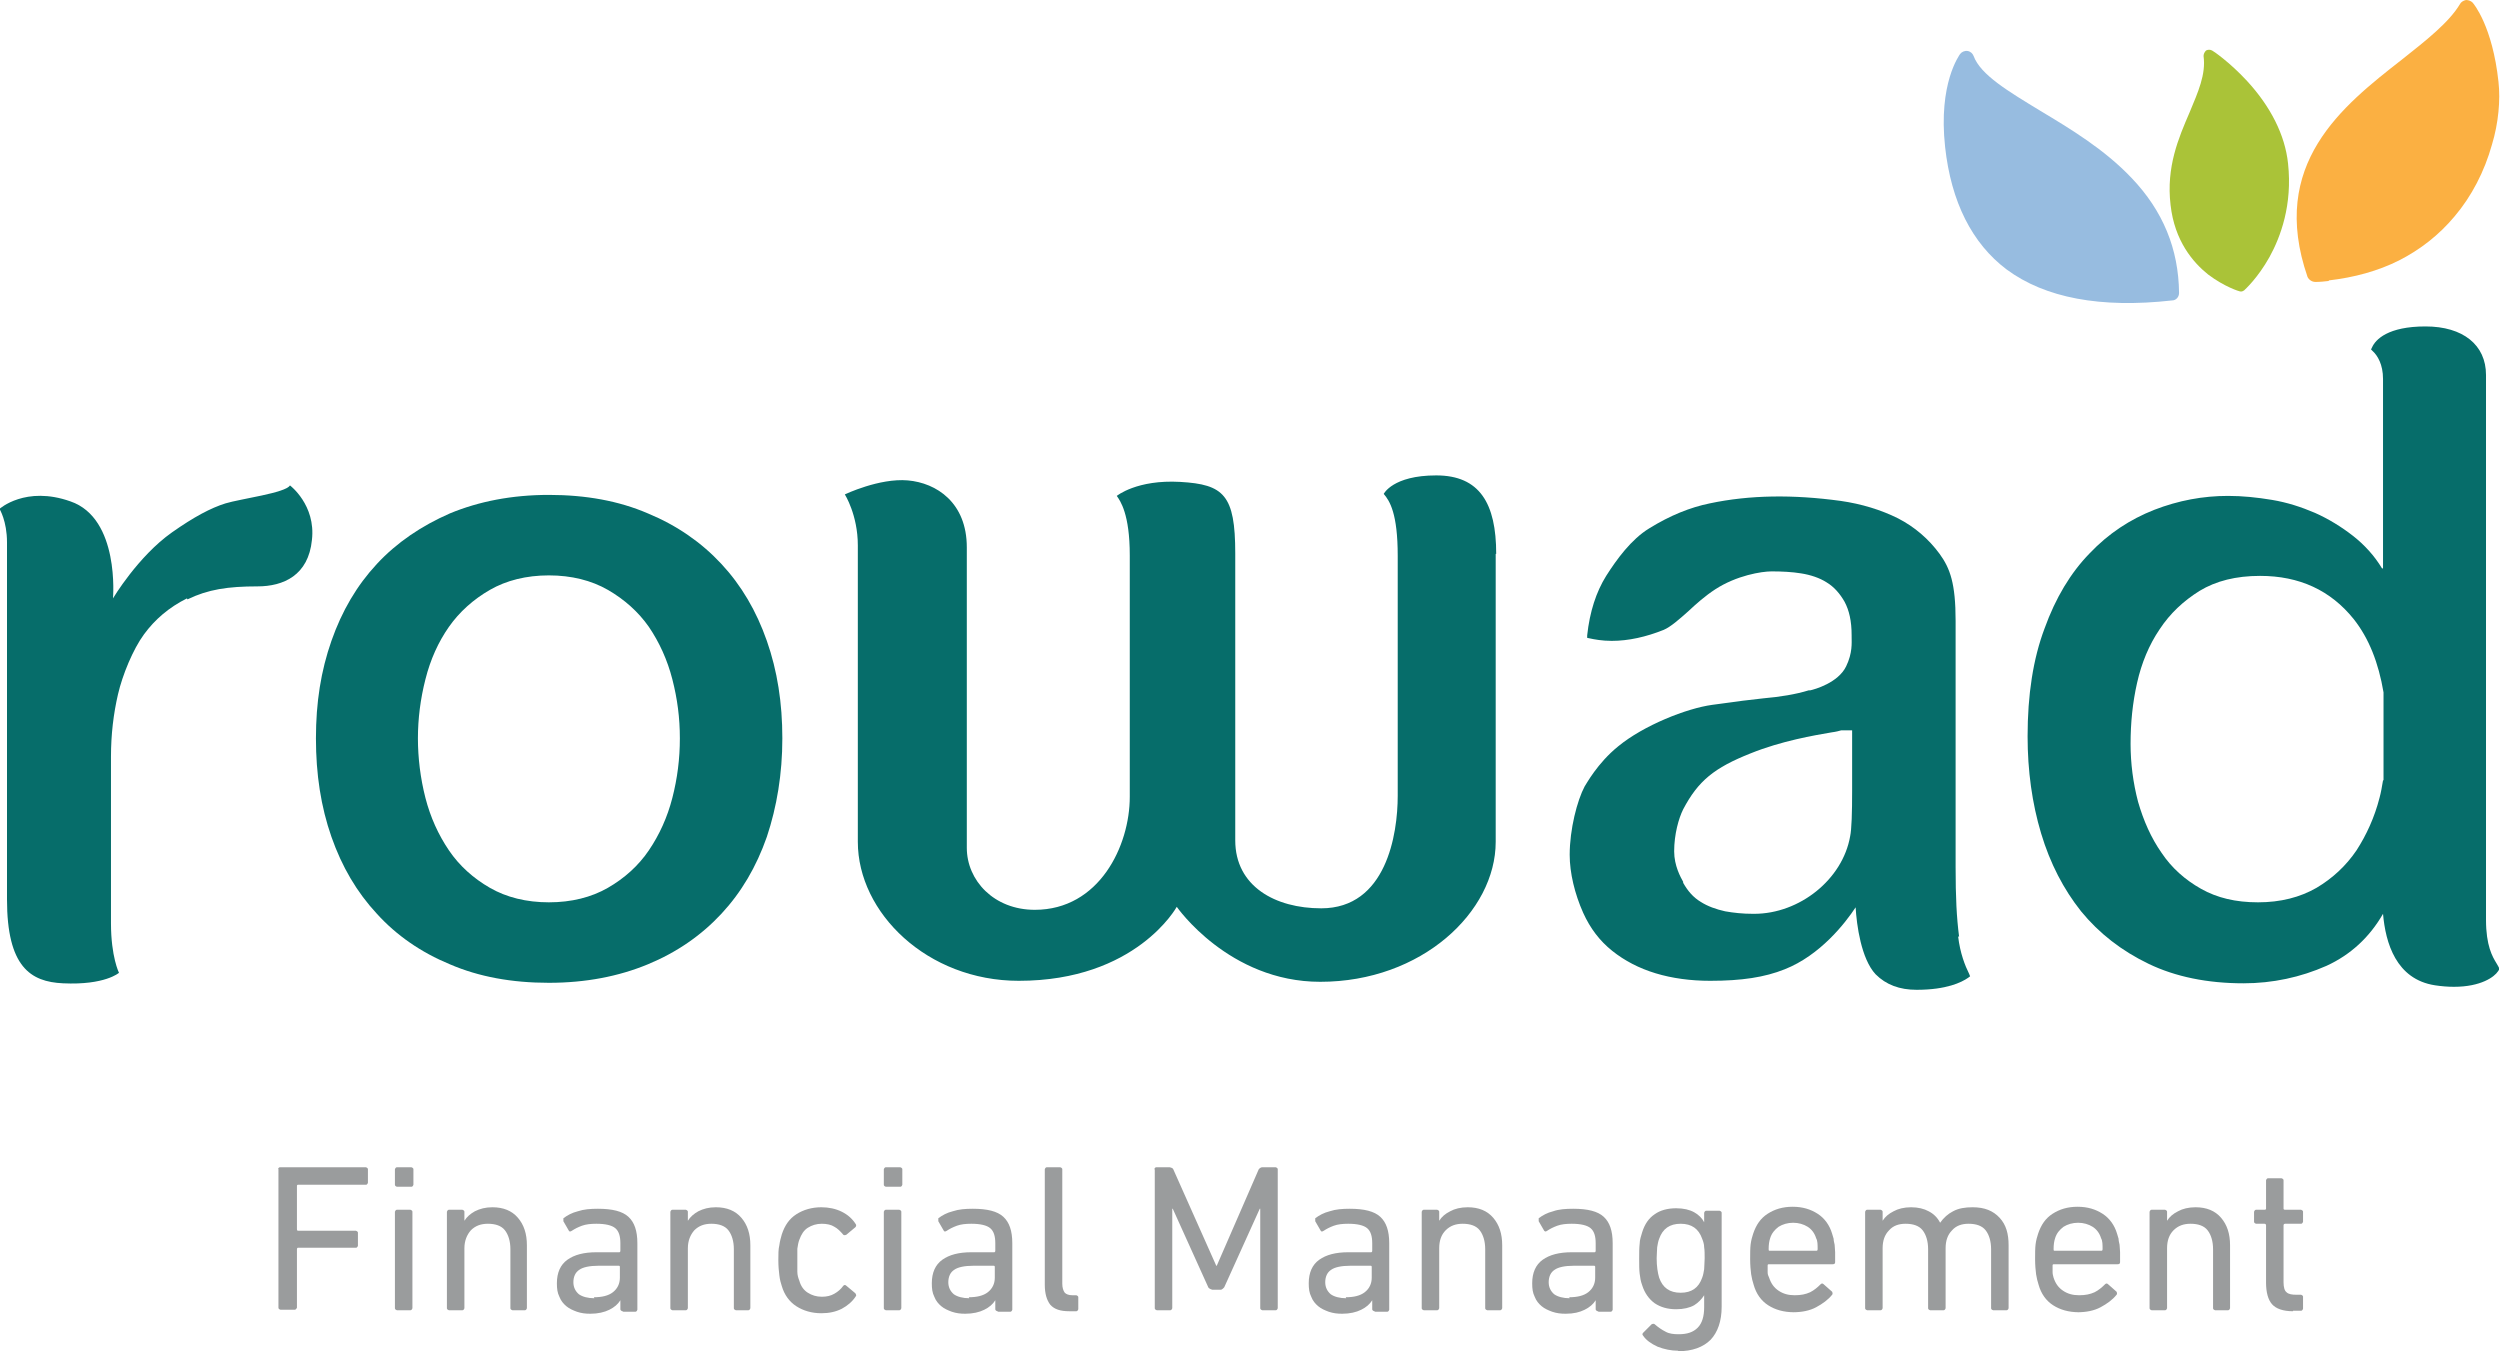
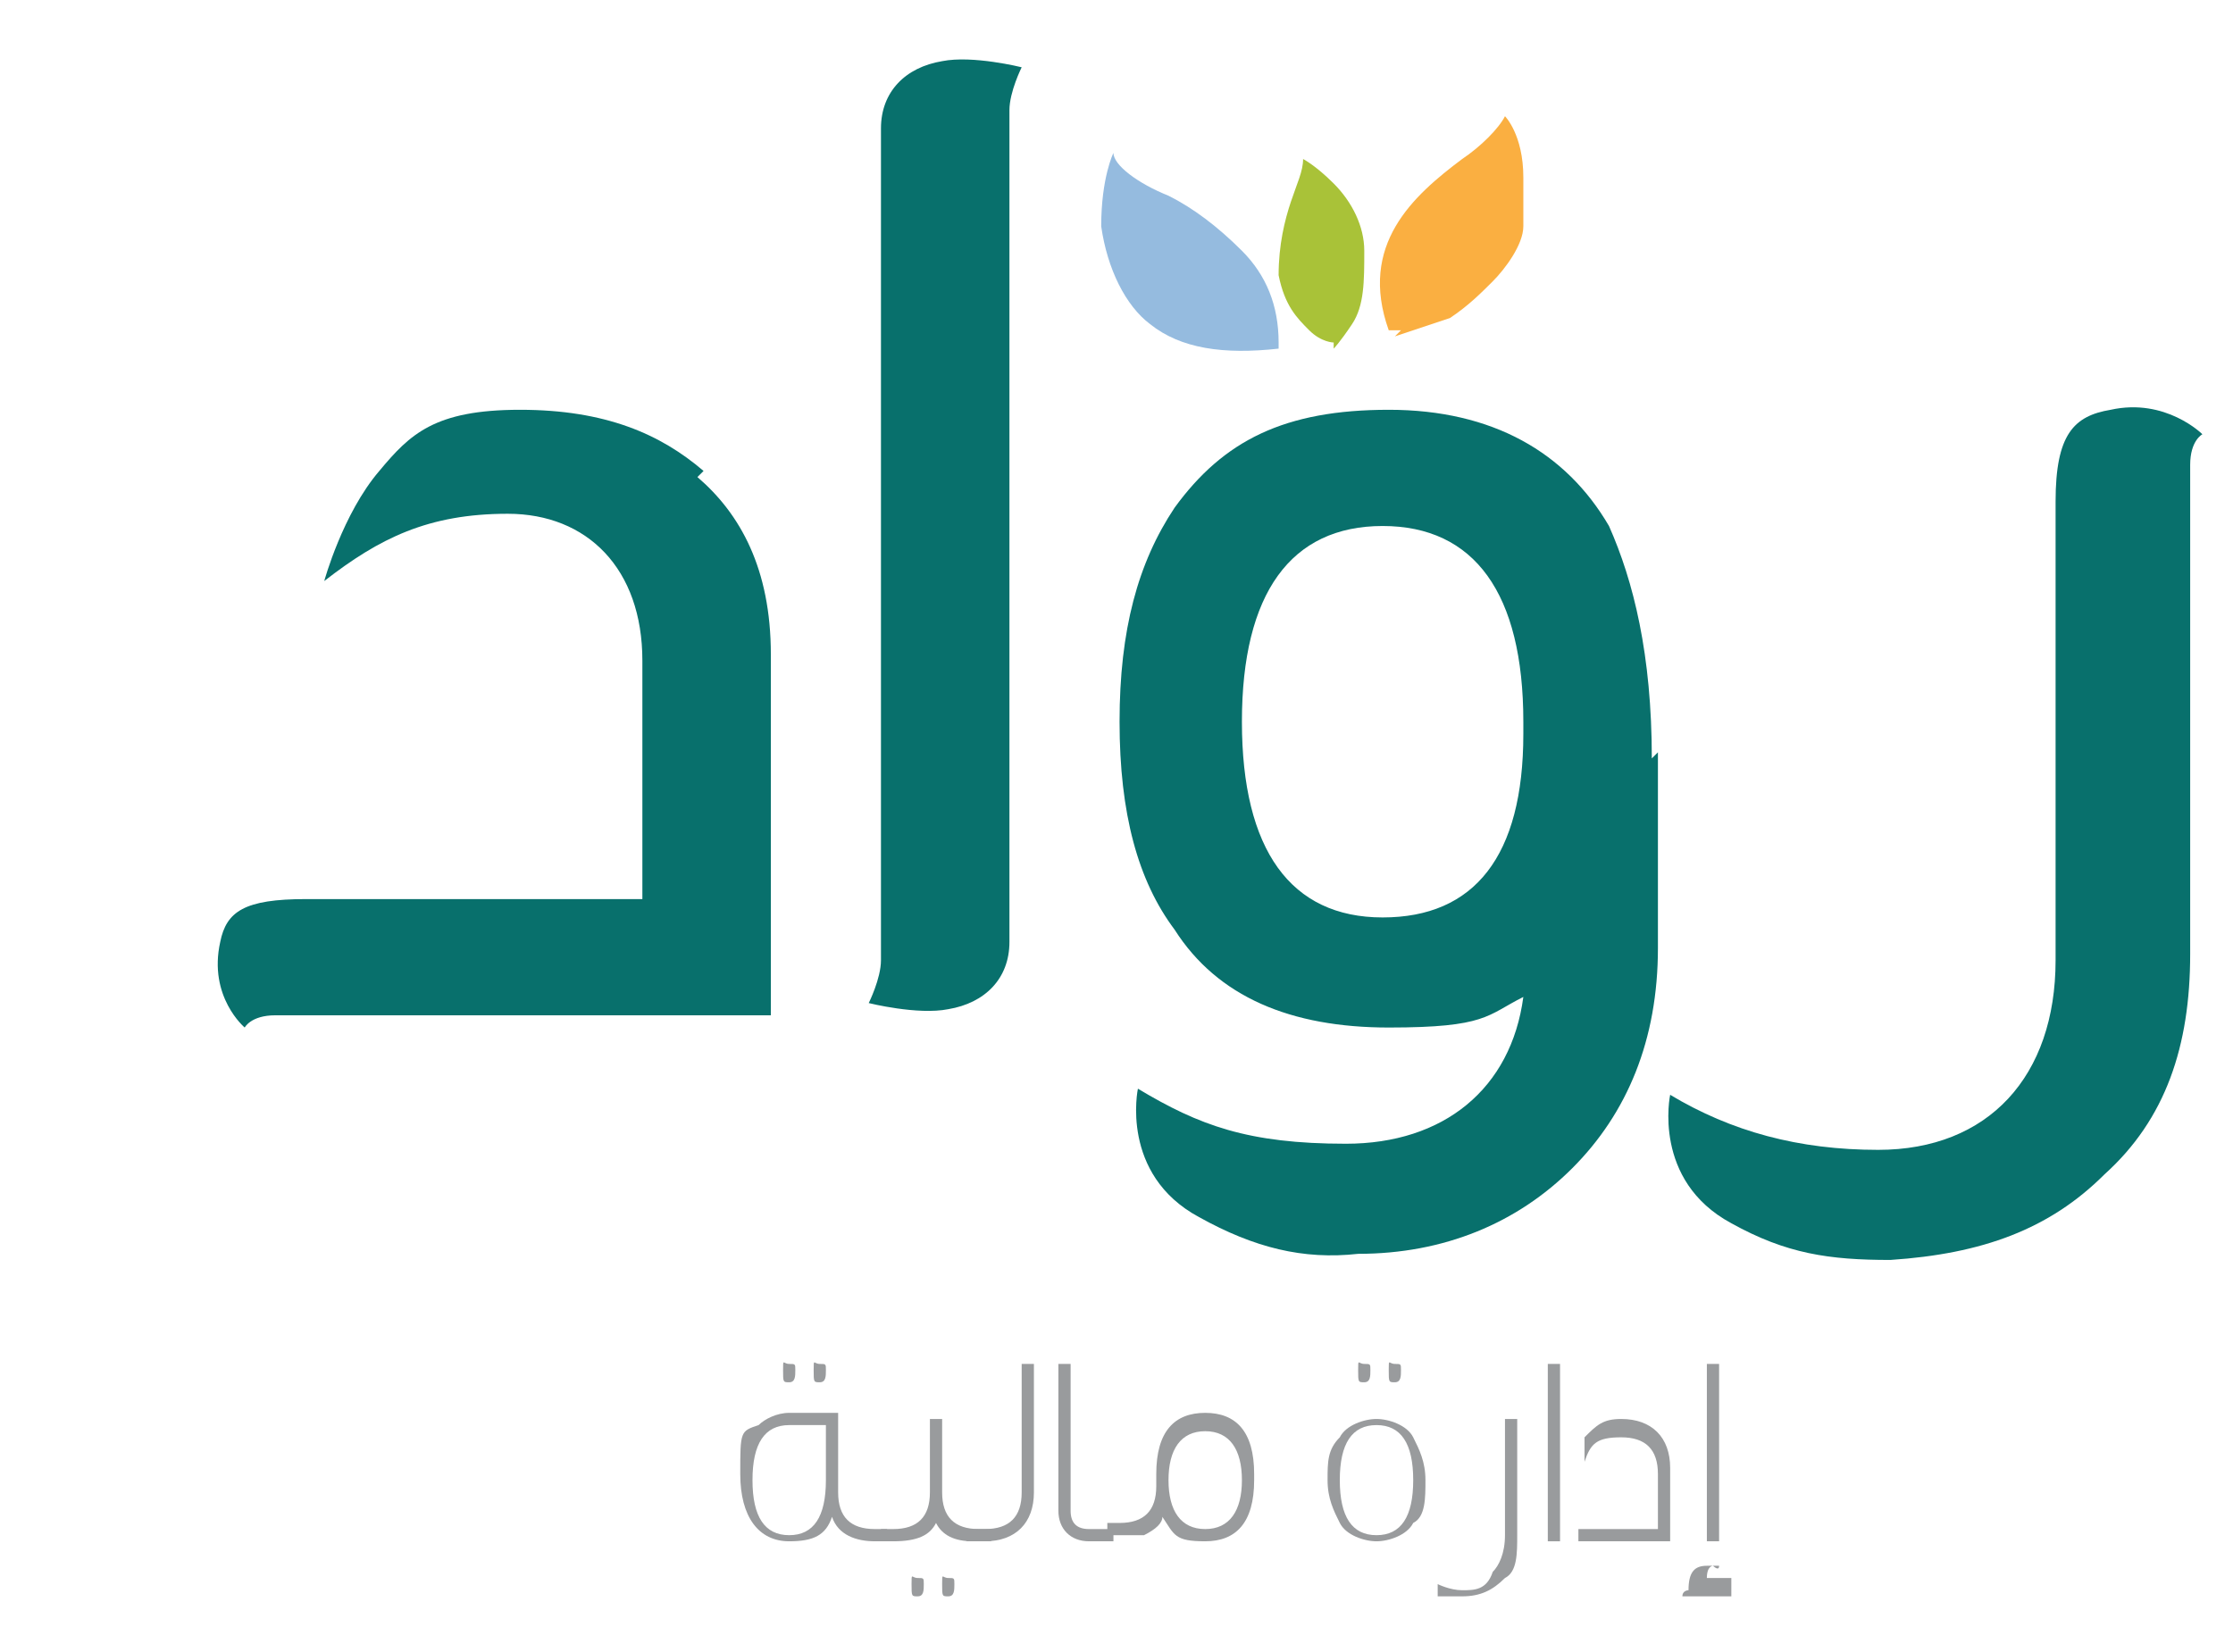
- <svg xmlns="http://www.w3.org/2000/svg" id="Layer_1" data-name="Layer 1" viewBox="0 0 50.01 27.01">
+ <svg xmlns="http://www.w3.org/2000/svg" version="1.1" viewBox="0 0 36.5 27">
  <defs>
    <style>
      .cls-1 {
-         fill: #fbb042;
+         fill: #95bbdf;
      }

      .cls-2 {
-         fill: #97bce0;
+         fill: #999b9d;
      }

      .cls-3 {
-         fill: #066d6a;
+         fill: #08706c;
      }

      .cls-4 {
-         fill: #aac338;
+         fill: #a9c238;
      }

      .cls-5 {
-         fill: #9a9c9d;
+         fill: #faaf41;
      }
    </style>
  </defs>
-   <path class="cls-4" d="m44.85,5.83s-.03,0-.04,0c-.01,0-.31-.09-.64-.34-.3-.24-.67-.67-.75-1.39-.09-.76.16-1.34.38-1.85.17-.41.33-.76.28-1.13,0-.04.02-.08.05-.11.04-.02.08-.02.12,0,.01,0,.35.23.7.61.47.51.76,1.08.82,1.65.09.83-.15,1.47-.37,1.87-.24.43-.5.66-.51.67-.02.01-.04.02-.06.03" />
-   <path class="cls-1" d="m46.59,5.62c-.09.01-.18.02-.27.02-.07,0-.13-.04-.16-.1-.78-2.26.7-3.42,1.89-4.35.48-.38.94-.74,1.16-1.11.02-.04.07-.07.12-.08.05,0,.1.02.13.05.02.02.4.47.52,1.59.04.36,0,.82-.13,1.25-.15.54-.41,1.04-.75,1.44-.31.37-.68.66-1.11.88-.42.21-.89.34-1.41.4" />
-   <path class="cls-2" d="m43.45,6.01c-1.43.16-2.54-.05-3.31-.62-.69-.52-1.11-1.35-1.23-2.45-.14-1.28.29-1.84.3-1.86.03-.04.09-.07.15-.06s.1.05.12.1c.14.38.7.71,1.34,1.1.6.36,1.28.77,1.82,1.34.63.66.94,1.42.95,2.3,0,.08-.06.15-.14.15" />
-   <path class="cls-3" d="m10.98,18.05c.45,0,.85-.1,1.18-.29.33-.19.61-.44.82-.75.21-.31.37-.66.47-1.05.1-.39.15-.78.15-1.19s-.05-.79-.15-1.18c-.1-.39-.26-.74-.47-1.05-.21-.3-.49-.55-.82-.74-.33-.19-.73-.29-1.18-.29s-.85.1-1.18.29c-.33.19-.61.44-.82.74-.21.3-.37.65-.47,1.05-.1.39-.15.79-.15,1.18s.05.8.15,1.19c.1.39.26.74.47,1.05.21.31.49.56.82.75.33.19.73.29,1.18.29m0,1.61c-.74,0-1.4-.12-1.98-.37-.58-.24-1.07-.58-1.46-1.01-.4-.43-.7-.94-.91-1.54-.21-.6-.31-1.25-.31-1.97s.1-1.35.31-1.95c.21-.6.51-1.11.91-1.54.4-.43.89-.76,1.46-1.01.58-.24,1.24-.37,1.98-.37s1.4.12,1.98.37c.58.24,1.07.58,1.47,1.01.4.43.7.94.91,1.54.21.6.31,1.24.31,1.95s-.11,1.37-.31,1.97c-.21.6-.51,1.11-.91,1.54-.4.43-.89.77-1.47,1.01-.58.24-1.24.37-1.98.37" />
-   <path class="cls-3" d="m3.75,11.99c.41-.2.81-.26,1.4-.26.52,0,1.02-.22,1.09-.93.08-.7-.44-1.09-.44-1.09-.08.15-1,.27-1.29.36-.29.09-.63.27-1.07.58-.68.48-1.18,1.32-1.18,1.32,0,0,.14-1.6-.85-1.94-.9-.32-1.42.15-1.42.15,0,0,.15.24.15.67v7.14c0,1.35.47,1.65,1.12,1.68.84.04,1.12-.21,1.12-.21,0,0-.16-.32-.16-.99v-3.33c0-.45.05-.86.14-1.25.09-.39.3-.9.52-1.2.22-.3.5-.54.86-.72" />
-   <path class="cls-3" d="m29.93,11.08c0-1.01-.33-1.57-1.2-1.57s-1.05.37-1.05.37c.12.14.28.39.28,1.24v4.8c0,.77-.23,2.25-1.53,2.25-.92,0-1.72-.44-1.72-1.36v-5.74c0-1.17-.23-1.38-1.1-1.43-.87-.05-1.27.28-1.27.28.07.1.26.36.26,1.19v4.83c0,.98-.61,2.26-1.9,2.26-.82,0-1.36-.59-1.36-1.24v-6.01c0-.9-.61-1.29-1.18-1.34-.57-.05-1.26.28-1.26.28,0,0,.26.41.26,1.02v5.93c0,1.42,1.39,2.78,3.22,2.78,2.35,0,3.16-1.48,3.16-1.48,0,0,1.04,1.5,2.87,1.5,2.03,0,3.51-1.4,3.51-2.8v-5.76Z" />
-   <path class="cls-3" d="m47.67,15.61c-.02.12-.04.24-.07.35-.1.39-.26.74-.46,1.05-.21.31-.48.56-.8.75-.33.19-.72.29-1.17.29s-.82-.09-1.14-.27c-.32-.18-.59-.42-.79-.72-.21-.3-.36-.64-.47-1.02-.1-.38-.15-.77-.15-1.16,0-.42.04-.82.13-1.22.09-.4.24-.76.45-1.07.21-.32.48-.57.8-.77.33-.2.73-.3,1.21-.3.79,0,1.41.29,1.87.86.31.39.5.88.6,1.47v1.76Zm2.32,3.75s-.03-.06-.05-.09c-.08-.13-.21-.35-.21-.87V7.5c0-.6-.46-.97-1.21-.97s-1,.26-1.07.42l-.02.04.03.03c.1.09.21.27.21.56v3.79h-.02c-.15-.25-.35-.47-.58-.65-.23-.18-.49-.34-.76-.46-.28-.12-.56-.21-.86-.26-.3-.05-.59-.08-.88-.08-.5,0-.99.09-1.48.28-.48.19-.91.47-1.29.87-.38.39-.68.89-.9,1.5-.23.61-.34,1.33-.34,2.16,0,.69.09,1.34.27,1.94.18.6.45,1.12.8,1.56.36.44.81.79,1.35,1.05.54.26,1.18.39,1.9.39.58,0,1.14-.12,1.66-.35.48-.22.86-.57,1.13-1.04.05.58.26,1.31,1.04,1.43.13.02.26.03.38.03h0c.54,0,.81-.2.88-.31l.02-.03v-.03Z" />
-   <path class="cls-3" d="m37.05,14.61v1.21c0,.44-.01.77-.04.91-.15.86-1.01,1.55-1.92,1.55h-.02c-.21,0-.39-.02-.56-.05-.18-.04-.35-.1-.49-.19-.15-.09-.26-.22-.35-.38v-.02c-.05-.09-.18-.32-.18-.61,0-.34.09-.66.18-.84.3-.57.62-.83,1.35-1.12.62-.25,1.27-.36,1.62-.42.08-.01.16-.03.19-.04h.21Zm2.14,4.13c-.05-.39-.07-.78-.07-1.4v-4.92c0-.75-.11-1.05-.32-1.34-.22-.3-.5-.54-.83-.71-.34-.17-.73-.29-1.15-.35-.95-.13-1.82-.12-2.62.05-.39.08-.79.24-1.21.5-.36.22-.65.62-.86.95-.2.32-.33.72-.38,1.19v.05s.05.01.05.01c.09.02.25.05.44.05.34,0,.69-.08,1.04-.22.14-.06.31-.21.49-.37.16-.15.34-.31.54-.44.43-.28.93-.36,1.13-.36s.41.01.59.04c.19.03.37.09.51.18.15.09.27.23.36.39.09.17.14.38.14.67v.03c0,.12.02.32-.11.59-.16.33-.63.46-.72.48h-.03c-.26.08-.57.13-.91.16-.29.03-.51.06-.87.11l-.15.02c-.51.07-1.37.41-1.88.83-.42.34-.64.76-.67.8-.15.28-.3.86-.3,1.37,0,.36.1.78.27,1.16.14.31.33.56.58.76.25.2.54.35.87.45.33.1.7.15,1.09.15.63,0,1.09-.07,1.49-.23.71-.28,1.21-.92,1.42-1.24.02.35.11,1.03.4,1.34.21.21.48.31.82.31.6,0,.9-.15,1.03-.24l.04-.03-.02-.05c-.08-.16-.18-.41-.22-.75" />
-   <path class="cls-5" d="m5.56,23.39s.01-.04.04-.04h1.72s.04.01.04.04v.27s-.01.04-.04.04h-1.36s-.02,0-.02.02v.87s0,.03.02.03h1.16s.04.01.04.04v.26s-.01.04-.04.04h-1.16s-.02,0-.02.03v1.17s-.02.04-.04.04h-.29s-.04-.01-.04-.04v-2.78Z" />
-   <path class="cls-5" d="m7.94,26.21s-.04-.01-.04-.04v-1.93s.01-.04.04-.04h.27s.04.01.04.04v1.93s-.01.04-.04.04h-.27Zm0-2.47s-.04-.01-.04-.04v-.31s.01-.04.04-.04h.29s.04.01.04.04v.31s-.01.04-.04.04h-.29Z" />
-   <path class="cls-5" d="m10.25,26.21s-.04-.01-.04-.04v-1.18c0-.16-.04-.29-.11-.38-.07-.09-.19-.13-.34-.13-.14,0-.25.04-.34.13-.08.09-.13.21-.13.36v1.2s-.01.04-.04.04h-.27s-.04-.01-.04-.04v-1.93s.01-.04.04-.04h.27s.04.01.04.04v.18h0c.05-.08.12-.14.21-.19.1-.05.21-.08.35-.08.22,0,.39.07.51.21.12.14.18.32.18.55v1.26s-.01.04-.04.04h-.27Z" />
-   <path class="cls-5" d="m11.88,25.95c.16,0,.29-.03.38-.1.09-.07.14-.17.14-.29v-.22s0-.02-.02-.02h-.41c-.18,0-.31.03-.38.08-.08.05-.12.14-.12.25,0,.1.04.18.11.24.07.05.18.08.31.08m.56.26s-.04-.01-.04-.04v-.18h0c-.05.08-.12.14-.22.19-.1.05-.23.08-.38.08-.1,0-.18-.01-.27-.04-.08-.03-.15-.06-.21-.11-.06-.05-.11-.11-.14-.19-.04-.08-.05-.16-.05-.27,0-.21.07-.37.21-.47.14-.1.33-.15.58-.15h.46s.02,0,.02-.03v-.15c0-.14-.03-.24-.1-.3-.07-.06-.2-.09-.38-.09-.11,0-.21.01-.29.04-.08.03-.14.06-.2.1-.03.02-.05.02-.06,0l-.11-.19s0-.04,0-.06c.08-.06.17-.11.29-.14.12-.04.25-.05.4-.05.29,0,.49.05.61.16.12.11.18.28.18.53v1.33s-.01.04-.04.04h-.24Z" />
-   <path class="cls-5" d="m14.72,26.21s-.04-.01-.04-.04v-1.18c0-.16-.04-.29-.11-.38-.07-.09-.19-.13-.34-.13-.14,0-.25.04-.34.13-.08.09-.13.21-.13.36v1.2s-.01.04-.04.04h-.27s-.04-.01-.04-.04v-1.93s.01-.04.04-.04h.27s.04.01.04.04v.18h0c.05-.08.12-.14.21-.19.1-.05.21-.08.35-.08.22,0,.39.07.51.21.12.14.18.32.18.55v1.26s-.01.04-.04.04h-.27Z" />
-   <path class="cls-5" d="m15.57,25.2c0-.11,0-.21.02-.29.01-.08.03-.15.05-.22.06-.18.15-.31.29-.4.14-.09.31-.14.5-.14.15,0,.29.03.41.09.12.06.21.14.28.25.01.02.01.04-.01.06l-.18.15s-.04.02-.06,0c-.06-.07-.12-.13-.18-.16-.06-.04-.15-.06-.25-.06-.11,0-.2.03-.28.08-.08.05-.13.13-.17.24-.02.05-.03.11-.04.18,0,.06,0,.14,0,.23s0,.17,0,.23c0,.07.02.13.04.18.03.11.09.19.17.24.08.05.17.08.28.08.1,0,.18-.02.25-.06.07-.04.13-.09.18-.16.02-.02.04-.02.06,0l.18.15s.03.04.01.06c-.07.11-.17.19-.28.25-.12.06-.25.09-.41.09-.19,0-.36-.05-.5-.14-.14-.09-.24-.23-.29-.4-.02-.06-.04-.13-.05-.22-.01-.08-.02-.18-.02-.3" />
-   <path class="cls-5" d="m17.72,26.21s-.04-.01-.04-.04v-1.93s.01-.04.04-.04h.27s.04.01.04.04v1.93s-.01.04-.04.04h-.27Zm0-2.47s-.04-.01-.04-.04v-.31s.01-.04.04-.04h.29s.04.01.04.04v.31s-.01.04-.04.04h-.29Z" />
-   <path class="cls-5" d="m19.38,25.95c.16,0,.29-.03.38-.1.09-.07.14-.17.14-.29v-.22s0-.02-.02-.02h-.41c-.18,0-.31.03-.38.08-.08.05-.12.14-.12.25,0,.1.04.18.11.24.07.05.18.08.31.08m.56.26s-.04-.01-.04-.04v-.18h0c-.05.08-.12.14-.22.19-.1.05-.23.08-.38.08-.1,0-.18-.01-.27-.04-.08-.03-.15-.06-.21-.11-.06-.05-.11-.11-.14-.19-.04-.08-.05-.16-.05-.27,0-.21.07-.37.21-.47.14-.1.33-.15.58-.15h.46s.02,0,.02-.03v-.15c0-.14-.03-.24-.1-.3-.07-.06-.2-.09-.38-.09-.11,0-.21.01-.29.04-.08.03-.14.06-.2.1-.03.02-.05.02-.06,0l-.11-.19s0-.04,0-.06c.08-.06.17-.11.29-.14.12-.04.25-.05.4-.05.29,0,.49.05.61.16.12.11.18.28.18.53v1.33s-.01.04-.04.04h-.24Z" />
-   <path class="cls-5" d="m21.39,26.23c-.18,0-.3-.04-.38-.13-.07-.09-.11-.22-.11-.4v-2.31s.01-.04.04-.04h.27s.04.01.04.04v2.29c0,.08.02.14.05.18.03.03.08.05.15.05h.08s.04.01.04.04v.24s-.01.04-.04.04h-.14Z" />
-   <path class="cls-5" d="m23.09,23.39s.01-.04.04-.04h.27s.06.01.07.04l.86,1.93h.01l.84-1.93s.03-.04.07-.04h.27s.04.01.04.04v2.78s-.01.04-.04.04h-.27s-.04-.01-.04-.04v-1.99h-.01l-.71,1.57s-.04.05-.07.05h-.17s-.07-.02-.08-.05l-.71-1.57h-.01v1.99s-.01.04-.04.04h-.27s-.04-.01-.04-.04v-2.78Z" />
-   <path class="cls-5" d="m26.92,25.95c.16,0,.29-.03.38-.1.09-.07.14-.17.14-.29v-.22s0-.02-.02-.02h-.41c-.18,0-.31.03-.38.08-.08.05-.12.14-.12.25,0,.1.04.18.11.24.07.05.18.08.31.08m.56.26s-.04-.01-.04-.04v-.18h0c-.05.08-.12.14-.22.19-.1.05-.23.08-.38.08-.1,0-.18-.01-.27-.04-.08-.03-.15-.06-.21-.11-.06-.05-.11-.11-.14-.19-.04-.08-.05-.16-.05-.27,0-.21.07-.37.21-.47.14-.1.33-.15.58-.15h.46s.02,0,.02-.03v-.15c0-.14-.03-.24-.1-.3-.07-.06-.2-.09-.38-.09-.11,0-.21.01-.29.04-.08.03-.14.06-.2.1-.03.02-.05.02-.06,0l-.11-.19s0-.04,0-.06c.08-.06.17-.11.29-.14.12-.04.25-.05.4-.05.29,0,.49.05.61.16.12.11.18.28.18.53v1.33s-.01.04-.04.04h-.24Z" />
-   <path class="cls-5" d="m29.75,26.21s-.04-.01-.04-.04v-1.18c0-.16-.04-.29-.11-.38-.07-.09-.19-.13-.34-.13-.14,0-.25.04-.34.13-.09.09-.13.21-.13.36v1.2s-.01.04-.04.04h-.27s-.04-.01-.04-.04v-1.93s.01-.04.04-.04h.27s.04.01.04.04v.18h0c.05-.08.12-.14.22-.19.09-.05.21-.08.35-.08.22,0,.39.07.51.21.12.14.18.32.18.55v1.26s-.01.04-.04.04h-.27Z" />
-   <path class="cls-5" d="m31.39,25.95c.16,0,.29-.03.38-.1.09-.07.14-.17.14-.29v-.22s0-.02-.02-.02h-.41c-.18,0-.31.03-.38.08-.08.05-.12.14-.12.25,0,.1.04.18.11.24.07.05.18.08.31.08m.56.26s-.04-.01-.04-.04v-.18h0c-.05.08-.12.14-.22.19-.1.05-.22.08-.38.08-.1,0-.18-.01-.27-.04-.08-.03-.15-.06-.21-.11-.06-.05-.11-.11-.14-.19-.04-.08-.05-.16-.05-.27,0-.21.07-.37.21-.47.14-.1.33-.15.58-.15h.46s.02,0,.02-.03v-.15c0-.14-.03-.24-.1-.3-.07-.06-.2-.09-.38-.09-.11,0-.21.01-.29.04-.08.03-.14.06-.2.1-.03.02-.04.02-.06,0l-.11-.19s0-.04,0-.06c.08-.06.17-.11.29-.14.11-.04.25-.05.4-.05.29,0,.49.05.61.16.12.11.18.28.18.53v1.33s-.01.04-.04.04h-.24Z" />
-   <path class="cls-5" d="m33.62,25.86c.22,0,.36-.1.43-.3.02-.05.03-.11.04-.17,0-.06.01-.14.01-.22s0-.16-.01-.22c0-.06-.02-.12-.04-.17-.07-.2-.21-.3-.43-.3s-.36.1-.43.3c-.02.05-.03.11-.04.17,0,.06-.01.13-.01.22,0,.16.02.29.05.39.07.2.21.3.43.3m-.05,1.16c-.14,0-.28-.03-.41-.08-.13-.06-.23-.13-.29-.22-.02-.02-.02-.04,0-.06l.17-.17s.04-.02.06,0c.07.06.14.11.22.15.07.04.16.05.26.05.17,0,.29-.04.38-.13.09-.09.13-.23.13-.41v-.24h0c-.05.08-.12.15-.2.2-.09.05-.21.08-.36.08-.17,0-.31-.04-.43-.12-.11-.08-.2-.2-.25-.36-.03-.08-.04-.15-.05-.23-.01-.08-.01-.18-.01-.3s0-.22.01-.3c0-.08.03-.16.05-.23.05-.16.13-.28.25-.36.11-.08.26-.12.43-.12.15,0,.27.03.36.08.09.05.16.12.2.2h0v-.19s.01-.04.04-.04h.27s.04.01.04.04v1.88c0,.29-.08.51-.22.66-.15.15-.37.23-.65.23" />
-   <path class="cls-5" d="m36.34,25.02s.02,0,.02-.03c0-.09,0-.17-.03-.22-.03-.1-.09-.18-.17-.23-.08-.05-.18-.08-.29-.08s-.21.03-.29.08c-.08.06-.14.13-.17.23-.02.06-.03.13-.03.22,0,.02,0,.03.02.03h.93Zm-.45,1.23c-.21,0-.38-.05-.52-.14-.14-.09-.24-.23-.29-.41-.02-.06-.04-.14-.05-.21-.01-.08-.02-.18-.02-.3s0-.22.01-.3c.01-.08.03-.15.05-.21.06-.18.15-.31.29-.4.14-.09.3-.14.5-.14s.36.05.5.14c.14.09.24.23.29.4.01.03.02.07.03.1,0,.04.01.07.02.12,0,.04.01.1.01.15,0,.06,0,.12,0,.2,0,.03-.02.04-.05.04h-1.28s-.02,0-.02.02c0,.06,0,.1,0,.14,0,.04.01.07.03.11.04.12.1.2.19.26.09.06.19.09.32.09s.22-.02.31-.06c.08-.04.15-.1.21-.16.02-.02.04-.02.06,0l.17.15s.02.04,0,.06c-.08.1-.19.18-.32.25-.13.07-.29.1-.46.1" />
-   <path class="cls-5" d="m39.87,26.21s-.04-.01-.04-.04v-1.18c0-.16-.04-.29-.11-.38-.07-.09-.19-.13-.34-.13-.14,0-.25.04-.33.13-.09.09-.13.21-.13.36v1.2s-.01.04-.04.04h-.27s-.04-.01-.04-.04v-1.18c0-.16-.04-.29-.11-.38-.07-.09-.19-.13-.34-.13-.14,0-.25.04-.33.13-.09.09-.13.21-.13.36v1.2s-.01.04-.04.04h-.27s-.04-.01-.04-.04v-1.93s.01-.04.04-.04h.27s.04.01.04.04v.18h0c.05-.08.12-.14.22-.19.09-.05.21-.08.35-.08s.26.03.35.08c.1.05.18.13.23.23h0c.07-.1.16-.18.26-.23.11-.06.24-.08.39-.08.24,0,.41.07.54.21s.18.32.18.55v1.26s-.01.04-.04.04h-.27Z" />
-   <path class="cls-5" d="m42.04,25.02s.02,0,.02-.03c0-.09,0-.17-.03-.22-.03-.1-.09-.18-.17-.23-.08-.05-.18-.08-.29-.08s-.21.03-.29.08c-.08.06-.14.13-.17.23-.02.06-.03.13-.03.22,0,.02,0,.03.02.03h.93Zm-.45,1.23c-.21,0-.38-.05-.52-.14-.14-.09-.24-.23-.29-.41-.02-.06-.04-.14-.05-.21-.01-.08-.02-.18-.02-.3s0-.22.01-.3c.01-.08.03-.15.05-.21.06-.18.15-.31.29-.4.14-.09.3-.14.5-.14s.36.05.5.14c.14.09.24.23.29.4.01.03.02.07.03.1,0,.04.01.07.02.12,0,.04.01.1.01.15,0,.06,0,.12,0,.2,0,.03-.02.04-.05.04h-1.28s-.02,0-.02.02c0,.06,0,.1,0,.14,0,.04.01.07.02.11.04.12.1.2.19.26.09.06.19.09.32.09s.22-.02.31-.06c.08-.04.15-.1.21-.16.02-.02.04-.02.06,0l.17.15s.02.04,0,.06c-.08.1-.19.18-.32.25-.13.07-.29.1-.46.1" />
-   <path class="cls-5" d="m44.31,26.21s-.04-.01-.04-.04v-1.18c0-.16-.04-.29-.11-.38-.07-.09-.19-.13-.34-.13-.14,0-.25.04-.34.13-.09.09-.13.21-.13.36v1.2s-.01.04-.04.04h-.27s-.04-.01-.04-.04v-1.93s.01-.04.04-.04h.27s.04.01.04.04v.18h0c.05-.08.12-.14.22-.19.09-.05.21-.08.35-.08.22,0,.39.07.51.21.12.14.18.32.18.55v1.26s-.01.04-.04.04h-.27Z" />
-   <path class="cls-5" d="m45.87,26.23c-.2,0-.34-.05-.42-.14-.08-.09-.12-.24-.12-.43v-1.15s0-.03-.03-.03h-.17s-.04-.01-.04-.04v-.2s.01-.04.04-.04h.17s.03,0,.03-.02v-.57s.01-.04.04-.04h.27s.04.01.04.04v.57s0,.02.03.02h.32s.04.01.04.04v.2s-.01.04-.04.04h-.32s-.03,0-.03.03v1.14c0,.1.02.17.06.2.04.04.11.05.2.05h.09s.04.01.04.04v.24s-.01.04-.04.04h-.16Z" />
+   <g>
+     <g id="Layer_1">
+       <path class="cls-2" d="M13.5,22.4c0,.1,0,.2-.1.2s-.1,0-.1-.2,0-.1.1-.1.1,0,.1.1M13,22.4c0,.1,0,.2-.1.2s-.1,0-.1-.2,0-.1.1-.1.1,0,.1.1M13.5,24.2v-.9h-.6c-.4,0-.6.3-.6.9s.2.9.6.9.6-.3.6-.9M14.5,25.2h-.2c-.3,0-.6-.1-.7-.4-.1.3-.3.4-.7.4-.5,0-.8-.4-.8-1.1s0-.7.3-.8c.1-.1.3-.2.5-.2h.8v1.3c0,.4.2.6.6.6h.2v.2Z" />
+       <path class="cls-2" d="M15.6,25.9c0,.1,0,.2-.1.2s-.1,0-.1-.2,0-.1.1-.1.1,0,.1.1M15.1,25.9c0,.1,0,.2-.1.2s-.1,0-.1-.2,0-.1.1-.1.1,0,.1.1M16.1,25.2h-.2c-.3,0-.5-.1-.6-.3-.1.2-.3.3-.7.3h-.2v-.2h.2c.4,0,.6-.2.6-.6v-1.2h.2c0,0,0,1.2,0,1.2,0,.4.2.6.6.6h.2v.2Z" />
+       <path class="cls-2" d="M16.9,24.4c0,.5-.3.8-.8.8h-.3v-.2h.3c.4,0,.6-.2.6-.6v-2.1h.2c0,0,0,2.1,0,2.1Z" />
+       <path class="cls-2" d="M18.3,25.2h-.5c-.3,0-.5-.2-.5-.5v-2.4h.2c0,0,0,2.4,0,2.4,0,.2.1.3.3.3h.4v.2Z" />
+       <path class="cls-2" d="M20.3,24.2c0-.5-.2-.8-.6-.8s-.6.3-.6.8.2.8.6.8.6-.3.6-.8M20.5,24.2c0,.7-.3,1-.8,1s-.5-.1-.7-.4c0,.1-.1.2-.3.3-.1,0-.2,0-.4,0h-.2v-.2h.2c.4,0,.6-.2.6-.6h0v-.2c0-.7.3-1,.8-1s.8.3.8,1" />
+       <path class="cls-2" d="M22.9,22.4c0,.1,0,.2-.1.2s-.1,0-.1-.2,0-.1.1-.1.1,0,.1.1M22.4,22.4c0,.1,0,.2-.1.2s-.1,0-.1-.2,0-.1.1-.1.1,0,.1.1M23.1,24.2c0-.6-.2-.9-.6-.9s-.6.3-.6.9.2.9.6.9.6-.3.6-.9M23.3,24.2c0,.3,0,.6-.2.7-.1.2-.4.3-.6.3s-.5-.1-.6-.3c-.1-.2-.2-.4-.2-.7s0-.5.2-.7c.1-.2.4-.3.6-.3s.5.1.6.3c.1.2.2.4.2.7" />
+       <path class="cls-2" d="M24.8,25.1c0,.3,0,.6-.2.7-.2.2-.4.3-.7.3s-.3,0-.4,0v-.2c0,0,.2.1.4.1s.4,0,.5-.3c.1-.1.2-.3.2-.6v-1.9h.2c0,0,0,1.9,0,1.9Z" />
+       <polygon class="cls-2" points="25.3 22.3 25.3 25.2 25.5 25.2 25.5 22.3 25.3 22.3" />
+       <path class="cls-2" d="M27.4,25.2h-1.6v-.2h1.3v-.9c0-.4-.2-.6-.6-.6s-.5.1-.6.4v-.4c.2-.2.3-.3.6-.3.5,0,.8.3.8.8v1.2Z" />
+       <path class="cls-2" d="M28.1,25.2h-.2v-2.9h.2c0,0,0,2.9,0,2.9ZM28.3,26.1h-.8,0c0-.1.1-.1.1-.1h0c0-.3.1-.4.3-.4s.1,0,.2,0h0c0,.1-.1,0-.1,0,0,0-.1,0-.1.2h0c0,0,.4,0,.4,0h0Z" />
+       <path class="cls-3" d="M16.5,1.8c0-.3.2-.7.2-.7,0,0-.8-.2-1.3-.1-.6.1-1,.5-1,1.1s0,13.5,0,13.6c0,.3-.2.7-.2.7,0,0,.8.2,1.3.1.6-.1,1-.5,1-1.1s0-13.4,0-13.6" />
+       <path class="cls-3" d="M36,7.1s-.2.1-.2.5c0,.3,0,8,0,8,0,1.5-.4,2.7-1.4,3.6-.9.9-2,1.3-3.5,1.4-1,0-1.7-.1-2.6-.6-1.3-.7-1-2.1-1-2.1,1,.6,2.1.9,3.4.9,1.8,0,2.9-1.2,2.9-3.1,0,0,0-6.4,0-7.5,0-1.1.3-1.4.9-1.5.9-.2,1.5.4,1.5.4" />
+       <path class="cls-3" d="M24.9,11.8h0s0,.2,0,.2c0,2-.8,3-2.3,3s-2.3-1.1-2.3-3.2.8-3.2,2.3-3.2,2.3,1.1,2.3,3.2h0M27,12.4c0-1.7-.3-2.9-.7-3.8-.7-1.2-1.9-1.9-3.6-1.9s-2.7.5-3.5,1.6c-.6.9-.9,2-.9,3.5s.3,2.6.9,3.4c.7,1.1,1.9,1.6,3.5,1.6s1.6-.2,2.2-.5c-.2,1.5-1.3,2.4-2.9,2.4s-2.4-.3-3.4-.9c0,0-.3,1.4,1,2.1.9.5,1.7.7,2.6.6,1.4,0,2.6-.5,3.5-1.4.9-.9,1.4-2.1,1.4-3.6v-3.2Z" />
+       <path class="cls-4" d="M21.8,5.6h0s-.2,0-.4-.2c-.2-.2-.4-.4-.5-.9,0-.5.1-.9.2-1.2.1-.3.2-.5.2-.7h0c0,0,0,0,0,0,0,0,.2.1.5.4.3.3.5.7.5,1.1,0,.5,0,.9-.2,1.2-.2.3-.3.4-.3.4h0" />
+       <path class="cls-5" d="M22.9,5.4h-.2s0,0,0,0c-.5-1.4.4-2.2,1.2-2.8.3-.2.6-.5.7-.7h0s0,0,0,0c0,0,.3.3.3,1,0,.2,0,.5,0,.8,0,.3-.3.7-.5.9-.2.2-.4.4-.7.6-.3.1-.6.2-.9.3" />
+       <path class="cls-1" d="M20.9,5.7c-.9.1-1.6,0-2.1-.4-.4-.3-.7-.9-.8-1.6,0-.8.2-1.2.2-1.2h0s0,0,0,0c0,.2.4.5.9.7.4.2.8.5,1.2.9.4.4.6.9.6,1.5h0" />
+       <path class="cls-3" d="M11.5,7.7c-.7-.6-1.6-1-3-1s-1.8.4-2.3,1c-.6.7-.9,1.8-.9,1.8.9-.7,1.7-1.1,3-1.1s2.2.9,2.2,2.4v3.9h-5.5c-1,0-1.3.2-1.4.7-.2.9.4,1.4.4,1.4,0,0,.1-.2.5-.2.2,0,8.1,0,8.1,0v-5.9c0-1.4-.5-2.3-1.2-2.9" />
+     </g>
+   </g>
</svg>
